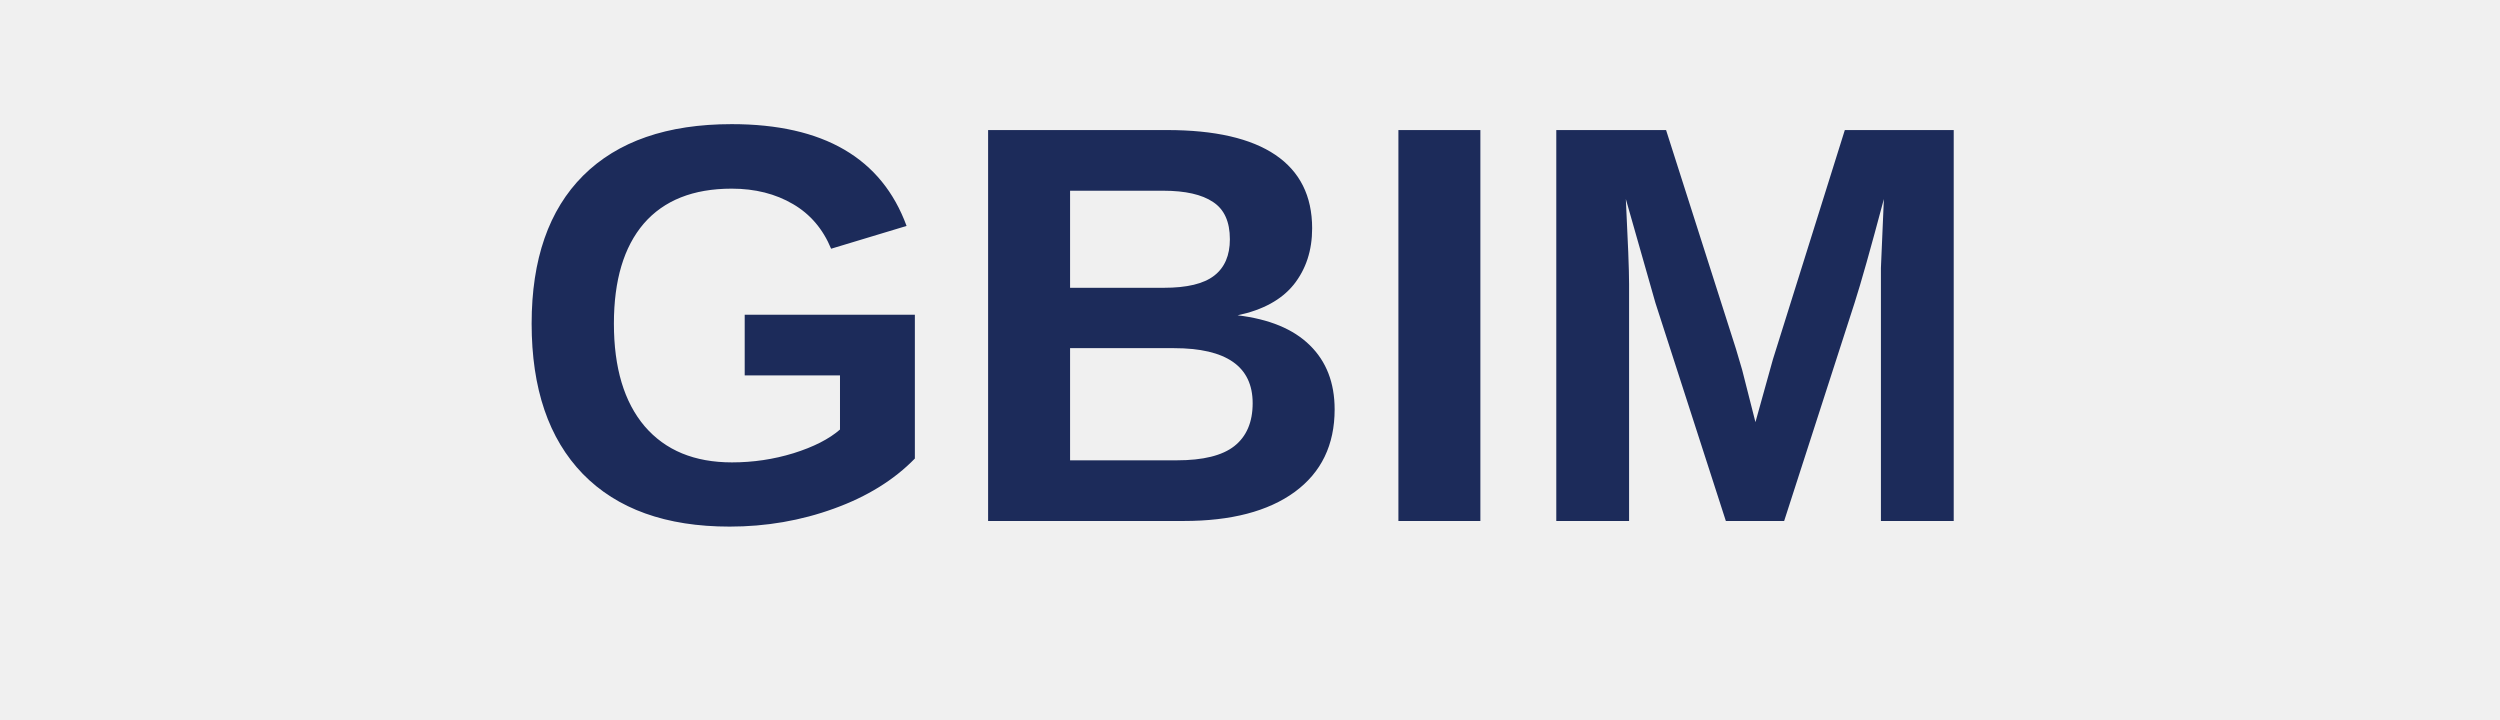
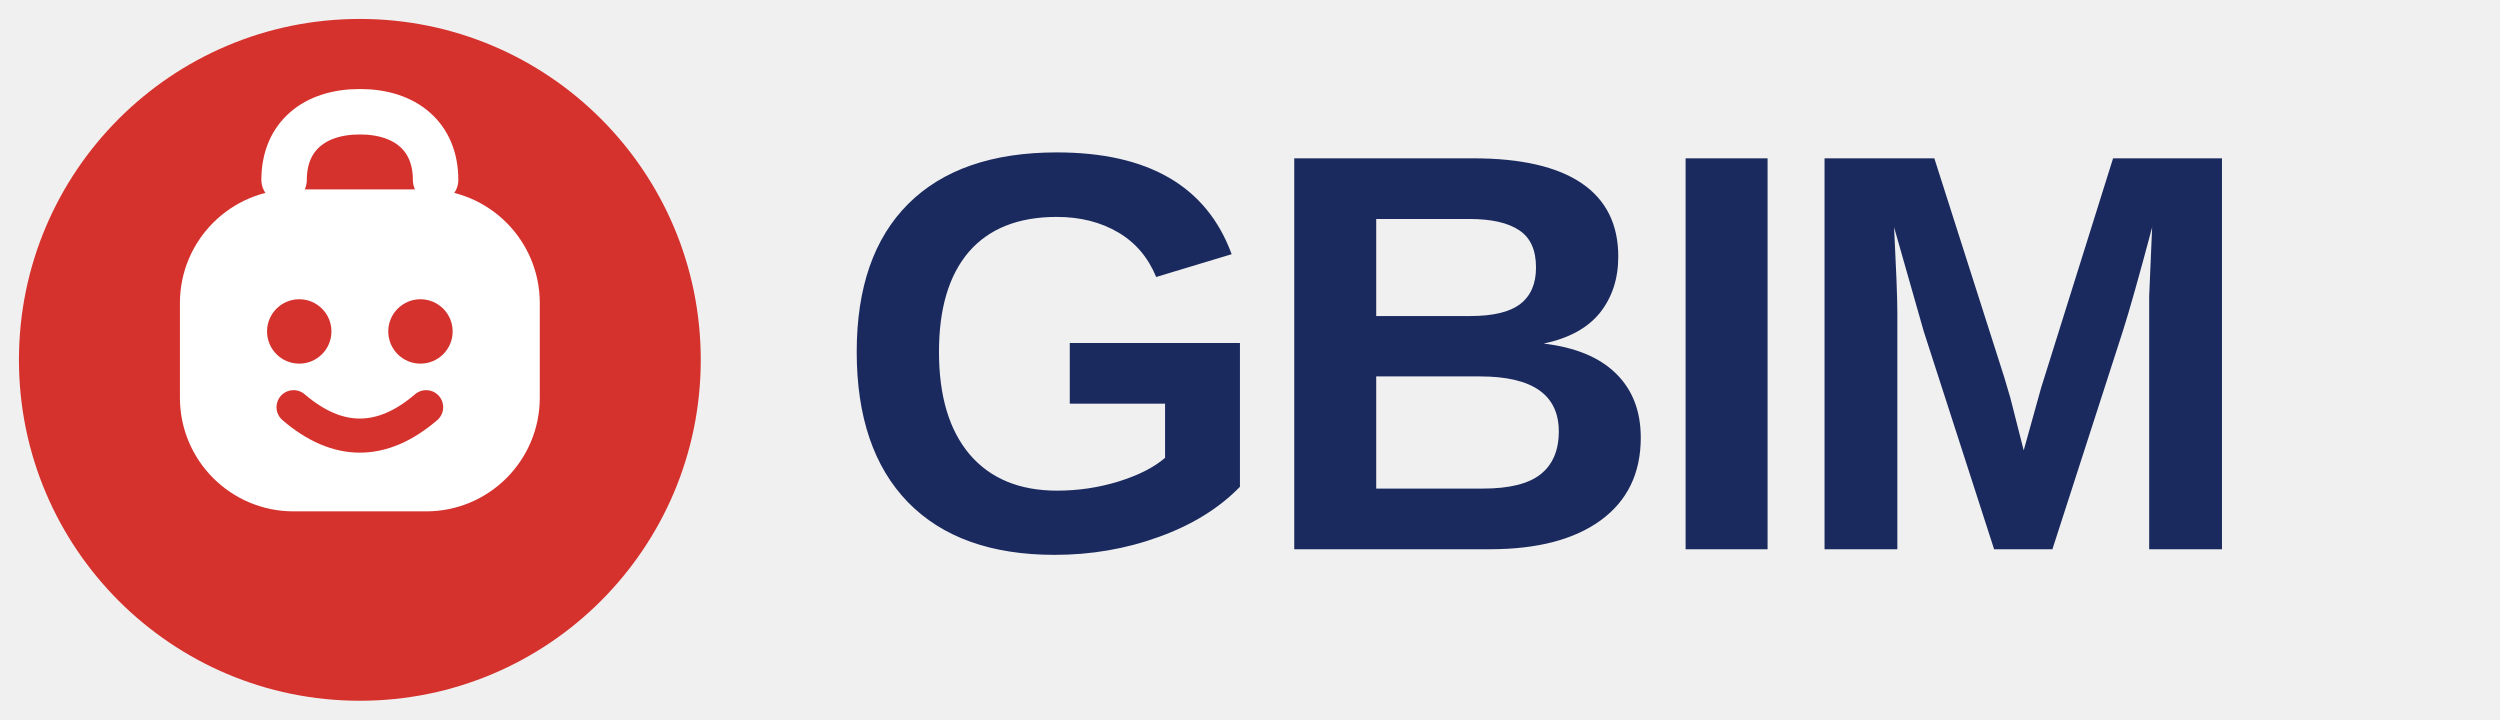
- <svg xmlns="http://www.w3.org/2000/svg" width="132" height="38" viewBox="0 0 132 38">
-   <text x="50%" y="50%" dominant-baseline="middle" text-anchor="middle" font-family="Arial" font-weight="700" font-size="30" fill="#1c2b5a">GBIM</text>
+ <svg xmlns="http://www.w3.org/2000/svg" width="132" height="38" viewBox="0 0 132 38" role="img" aria-label="GBIM">
+   <circle cx="19" cy="19" r="18" fill="#d6322d" />
+   <rect x="9.5" y="10" width="19" height="17" rx="6" fill="#fff" />
+   <path d="M15 9.5c0-2.3 1.6-3.6 4-3.6s4 1.300 4 3.600" fill="none" stroke="#fff" stroke-width="2.4" stroke-linecap="round" />
+   <circle cx="15.800" cy="17.500" r="1.700" fill="#d6322d" />
+   <circle cx="22.200" cy="17.500" r="1.700" fill="#d6322d" />
+   <path d="M15.500 21.500q3.500 3 7 0" fill="none" stroke="#d6322d" stroke-width="1.800" stroke-linecap="round" />
+   <text x="44" y="29" font-family="Arial Black, Arial, sans-serif" font-weight="900" font-size="30" letter-spacing="-1" fill="#1b2a5e">GBIM</text>
</svg>
